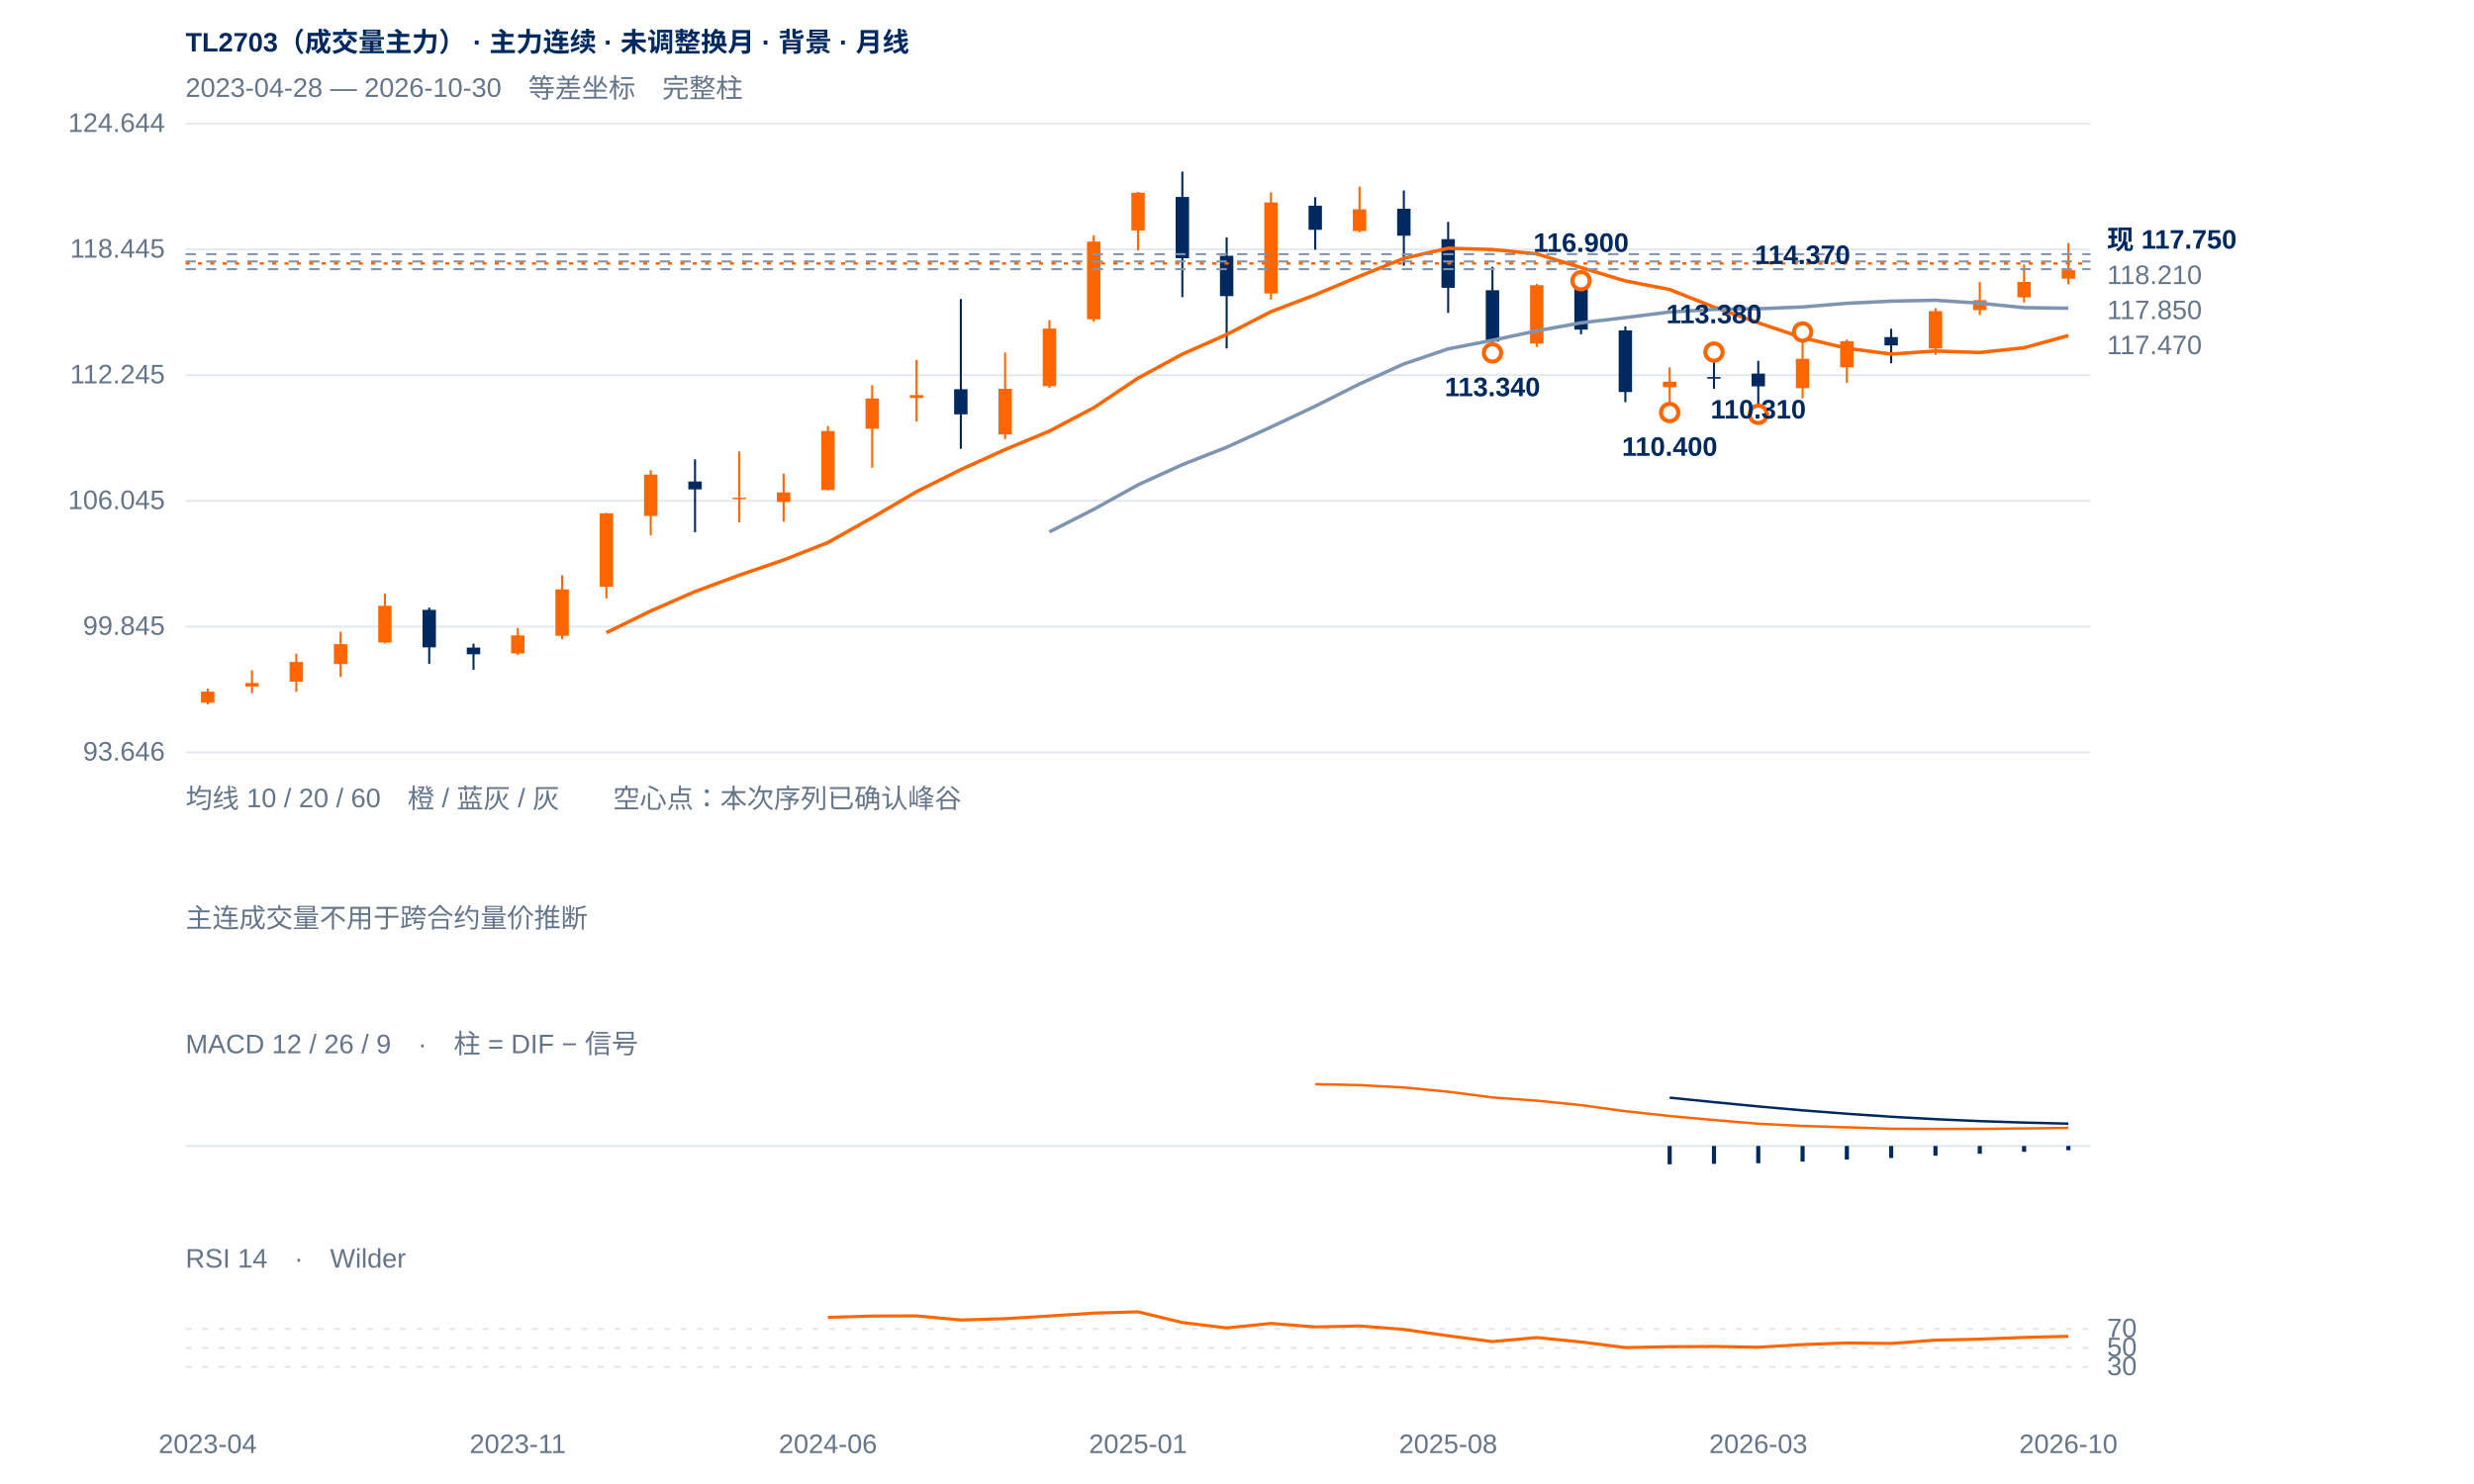
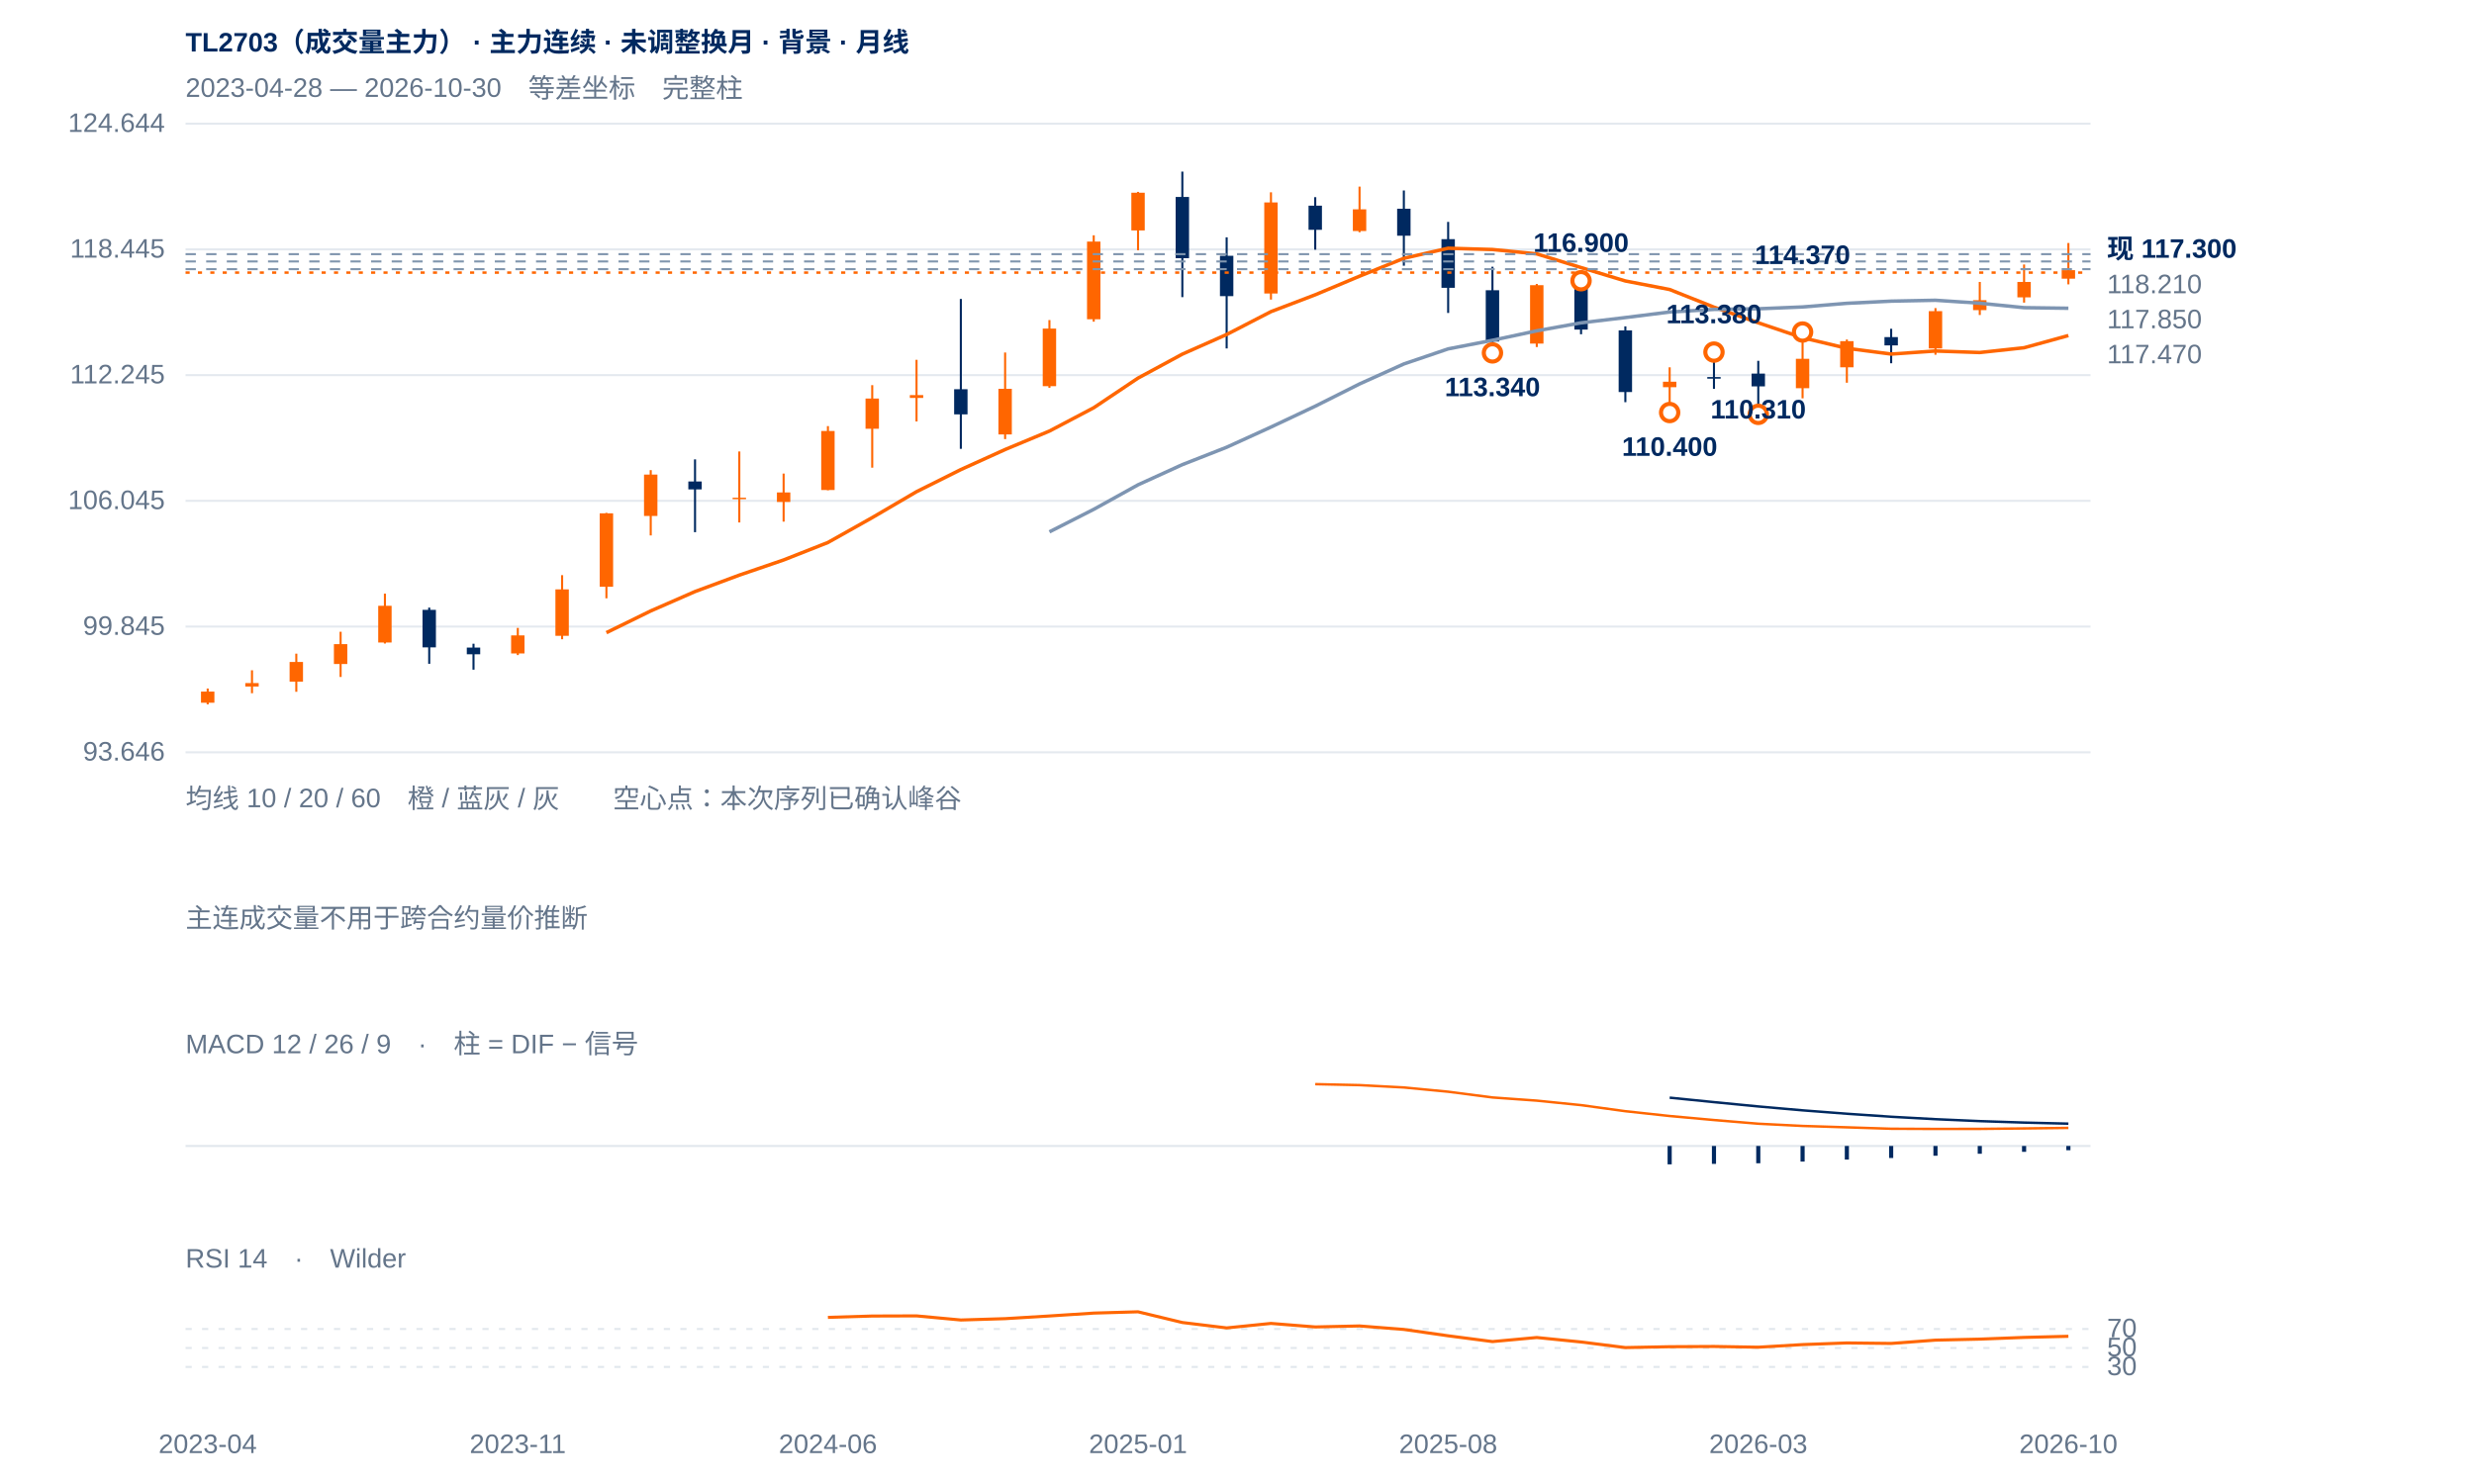
<svg xmlns="http://www.w3.org/2000/svg" viewBox="0 0 1200 720" role="img" aria-label="TL2703（成交量主力） 月线 真实价格与结构">
  <style>text{font:13px Microsoft YaHei,Arial,sans-serif;fill:#64758a}.b{font-weight:700;fill:#002960}</style>
  <rect width="100%" height="100%" fill="#fff" />
  <text x="90.00" y="25.00" text-anchor="start" class="b">TL2703（成交量主力） · 主力连续 · 未调整换月 · 背景 · 月线</text>
  <text x="90.00" y="47.00" text-anchor="start">2023-04-28 — 2026-10-30　等差坐标　完整柱</text>
  <polyline points="90.00,365.00 1014.00,365.00" fill="none" stroke="#e4e9ef" stroke-width="1" />
  <text x="80.00" y="369.00" text-anchor="end">93.646</text>
  <polyline points="90.00,304.00 1014.00,304.00" fill="none" stroke="#e4e9ef" stroke-width="1" />
  <text x="80.00" y="308.00" text-anchor="end">99.845</text>
  <polyline points="90.00,243.00 1014.00,243.00" fill="none" stroke="#e4e9ef" stroke-width="1" />
  <text x="80.00" y="247.00" text-anchor="end">106.045</text>
  <polyline points="90.00,182.00 1014.00,182.00" fill="none" stroke="#e4e9ef" stroke-width="1" />
  <text x="80.00" y="186.00" text-anchor="end">112.245</text>
  <polyline points="90.00,121.00 1014.00,121.00" fill="none" stroke="#e4e9ef" stroke-width="1" />
  <text x="80.00" y="125.00" text-anchor="end">118.445</text>
  <polyline points="90.00,60.00 1014.00,60.00" fill="none" stroke="#e4e9ef" stroke-width="1" />
  <text x="80.00" y="64.00" text-anchor="end">124.644</text>
  <g>
    <path d="M100.74,334.06V341.74" stroke="#FF6600" />
    <rect x="97.49" y="335.54" width="6.50" height="5.41" fill="#FF6600" />
  </g>
  <g>
    <path d="M122.23,325.21V336.33" stroke="#FF6600" />
    <rect x="118.98" y="331.41" width="6.50" height="1.67" fill="#FF6600" />
  </g>
  <g>
    <path d="M143.72,317.14V335.64" stroke="#FF6600" />
    <rect x="140.47" y="321.17" width="6.50" height="9.54" fill="#FF6600" />
  </g>
  <g>
    <path d="M165.21,306.51V328.45" stroke="#FF6600" />
    <rect x="161.96" y="312.52" width="6.50" height="9.64" fill="#FF6600" />
  </g>
  <g>
    <path d="M186.70,288.02V312.22" stroke="#FF6600" />
    <rect x="183.45" y="293.92" width="6.50" height="17.81" fill="#FF6600" />
  </g>
  <g>
    <path d="M208.19,294.80V322.06" stroke="#002960" />
    <rect x="204.94" y="295.89" width="6.50" height="18.20" fill="#002960" />
  </g>
  <g>
    <path d="M229.67,312.32V324.91" stroke="#002960" />
    <rect x="226.42" y="314.19" width="6.50" height="3.25" fill="#002960" />
  </g>
  <g>
    <path d="M251.16,304.64V317.83" stroke="#FF6600" />
    <rect x="247.91" y="308.28" width="6.50" height="8.76" fill="#FF6600" />
  </g>
  <g>
    <path d="M272.65,279.06V310.15" stroke="#FF6600" />
    <rect x="269.40" y="285.95" width="6.50" height="22.53" fill="#FF6600" />
  </g>
  <g>
    <path d="M294.14,248.86V290.28" stroke="#FF6600" />
    <rect x="290.89" y="249.05" width="6.50" height="35.62" fill="#FF6600" />
  </g>
  <g>
    <path d="M315.63,228.10V259.78" stroke="#FF6600" />
    <rect x="312.38" y="230.26" width="6.50" height="20.07" fill="#FF6600" />
  </g>
  <g>
    <path d="M337.12,222.88V258.20" stroke="#002960" />
    <rect x="333.87" y="233.60" width="6.50" height="3.84" fill="#002960" />
  </g>
  <g>
    <path d="M358.60,219.04V253.48" stroke="#FF6600" />
    <rect x="355.35" y="241.48" width="6.50" height="0.70" fill="#FF6600" />
  </g>
  <g>
    <path d="M380.09,229.77V253.09" stroke="#FF6600" />
    <rect x="376.84" y="238.92" width="6.50" height="4.62" fill="#FF6600" />
  </g>
  <g>
    <path d="M401.58,206.74V237.84" stroke="#FF6600" />
    <rect x="398.33" y="209.11" width="6.50" height="28.63" fill="#FF6600" />
  </g>
  <g>
    <path d="M423.07,186.87V226.91" stroke="#FF6600" />
    <rect x="419.82" y="193.36" width="6.50" height="14.66" fill="#FF6600" />
  </g>
  <g>
    <path d="M444.56,174.57V204.48" stroke="#FF6600" />
    <rect x="441.31" y="191.69" width="6.50" height="1.38" fill="#FF6600" />
  </g>
  <g>
    <path d="M466.05,145.05V217.76" stroke="#002960" />
    <rect x="462.80" y="188.84" width="6.50" height="12.20" fill="#002960" />
  </g>
  <g>
    <path d="M487.53,171.03V213.04" stroke="#FF6600" />
    <rect x="484.28" y="188.64" width="6.50" height="22.14" fill="#FF6600" />
  </g>
  <g>
    <path d="M509.02,155.29V188.15" stroke="#FF6600" />
    <rect x="505.77" y="159.42" width="6.50" height="27.94" fill="#FF6600" />
  </g>
  <g>
    <path d="M530.51,114.16V156.07" stroke="#FF6600" />
    <rect x="527.26" y="117.21" width="6.50" height="37.68" fill="#FF6600" />
  </g>
  <g>
    <path d="M552.00,93.10V121.44" stroke="#FF6600" />
    <rect x="548.75" y="93.50" width="6.50" height="18.30" fill="#FF6600" />
  </g>
  <g>
    <path d="M573.49,83.26V144.17" stroke="#002960" />
    <rect x="570.24" y="95.56" width="6.50" height="29.71" fill="#002960" />
  </g>
  <g>
    <path d="M594.98,115.14V169.06" stroke="#002960" />
    <rect x="591.73" y="124.10" width="6.50" height="19.58" fill="#002960" />
  </g>
  <g>
    <path d="M616.47,93.30V145.35" stroke="#FF6600" />
    <rect x="613.22" y="98.22" width="6.50" height="44.18" fill="#FF6600" />
  </g>
  <g>
    <path d="M637.95,95.66V121.14" stroke="#002960" />
    <rect x="634.70" y="99.79" width="6.50" height="11.71" fill="#002960" />
  </g>
  <g>
    <path d="M659.44,90.54V112.68" stroke="#FF6600" />
    <rect x="656.19" y="101.56" width="6.50" height="10.53" fill="#FF6600" />
  </g>
  <g>
    <path d="M680.93,92.41V128.92" stroke="#002960" />
    <rect x="677.68" y="101.27" width="6.50" height="13.09" fill="#002960" />
  </g>
  <g>
    <path d="M702.42,107.66V151.84" stroke="#002960" />
    <rect x="699.17" y="116.03" width="6.50" height="23.61" fill="#002960" />
  </g>
  <g>
    <path d="M723.91,129.41V171.22" stroke="#002960" />
    <rect x="720.66" y="140.82" width="6.50" height="24.89" fill="#002960" />
  </g>
  <g>
    <path d="M745.40,137.77V168.37" stroke="#FF6600" />
    <rect x="742.15" y="138.36" width="6.50" height="28.34" fill="#FF6600" />
  </g>
  <g>
    <path d="M766.88,136.20V162.17" stroke="#002960" />
    <rect x="763.63" y="139.05" width="6.50" height="20.86" fill="#002960" />
  </g>
  <g>
    <path d="M788.37,158.34V195.13" stroke="#002960" />
    <rect x="785.12" y="160.30" width="6.50" height="29.91" fill="#002960" />
  </g>
  <g>
    <path d="M809.86,178.21V200.15" stroke="#FF6600" />
    <rect x="806.61" y="185.20" width="6.50" height="2.66" fill="#FF6600" />
  </g>
  <g>
    <path d="M831.35,170.83V188.64" stroke="#002960" />
    <rect x="828.10" y="182.93" width="6.50" height="0.79" fill="#002960" />
  </g>
  <g>
    <path d="M852.84,175.06V201.04" stroke="#002960" />
    <rect x="849.59" y="181.26" width="6.50" height="6.20" fill="#002960" />
  </g>
  <g>
    <path d="M874.33,161.09V193.26" stroke="#FF6600" />
    <rect x="871.08" y="174.08" width="6.50" height="14.27" fill="#FF6600" />
  </g>
  <g>
    <path d="M895.81,164.73V185.69" stroke="#FF6600" />
    <rect x="892.56" y="165.52" width="6.50" height="12.69" fill="#FF6600" />
  </g>
  <g>
    <path d="M917.30,159.52V176.24" stroke="#002960" />
    <rect x="914.05" y="163.55" width="6.50" height="4.03" fill="#002960" />
  </g>
  <g>
    <path d="M938.79,149.48V172.11" stroke="#FF6600" />
    <rect x="935.54" y="150.96" width="6.50" height="18.10" fill="#FF6600" />
  </g>
  <g>
    <path d="M960.28,136.79V152.83" stroke="#FF6600" />
    <rect x="957.03" y="145.64" width="6.50" height="4.82" fill="#FF6600" />
  </g>
  <g>
    <path d="M981.77,128.33V146.82" stroke="#FF6600" />
    <rect x="978.52" y="136.79" width="6.50" height="7.48" fill="#FF6600" />
  </g>
  <g>
    <path d="M1003.26,117.90V137.97" stroke="#FF6600" />
    <rect x="1000.01" y="131.08" width="6.50" height="4.13" fill="#FF6600" />
  </g>
  <polyline points="294.14,306.94 315.63,296.41 337.12,287.01 358.60,279.04 380.09,271.68 401.58,263.20 423.07,251.13 444.56,238.55 466.05,227.83 487.53,218.10 509.02,209.14 530.51,197.83 552.00,183.44 573.49,171.82 594.98,162.29 616.47,151.20 637.95,143.02 659.44,134.00 680.93,125.33 702.42,120.44 723.91,121.06 745.40,123.18 766.88,129.82 788.37,136.32 809.86,140.47 831.35,149.02 852.84,156.61 874.33,163.87 895.81,168.98 917.30,171.78 938.79,170.30 960.28,171.03 981.77,168.72 1003.26,162.80" fill="none" stroke="#FF6600" stroke-width="1.7" />
  <polyline points="509.02,258.04 530.51,247.12 552.00,235.22 573.49,225.43 594.98,216.99 616.47,207.20 637.95,197.07 659.44,186.28 680.93,176.58 702.42,169.27 723.91,165.10 745.40,160.50 766.88,156.63 788.37,154.07 809.86,151.38 831.35,150.11 852.84,149.81 874.33,148.93 895.81,147.16 917.30,146.11 938.79,145.68 960.28,147.10 981.77,149.27 1003.26,149.56" fill="none" stroke="#7e95b2" stroke-width="1.7" />
  <polyline points="90.00,130.59 1014.00,130.59" fill="none" stroke="#8196ae" stroke-width="1" stroke-dasharray="5 5" />
-   <text x="1022.00" y="171.83" text-anchor="start">117.470</text>
+   <text x="1022.00" y="176.26" text-anchor="start">117.470</text>
  <polyline points="90.00,126.85 1014.00,126.85" fill="none" stroke="#8196ae" stroke-width="1" stroke-dasharray="5 5" />
-   <text x="1022.00" y="154.83" text-anchor="start">117.850</text>
+   <text x="1022.00" y="159.26" text-anchor="start">117.850</text>
  <polyline points="90.00,123.31 1014.00,123.31" fill="none" stroke="#8196ae" stroke-width="1" stroke-dasharray="5 5" />
-   <text x="1022.00" y="137.83" text-anchor="start">118.210</text>
-   <polyline points="90.00,127.83 1014.00,127.83" fill="none" stroke="#FF6600" stroke-width="1.2" stroke-dasharray="2 4" />
-   <text x="1022.00" y="120.83" text-anchor="start" class="b">现 117.750</text>
+   <text x="1022.00" y="142.26" text-anchor="start">118.210</text>
+   <polyline points="90.00,132.26 1014.00,132.26" fill="none" stroke="#FF6600" stroke-width="1.2" stroke-dasharray="2 4" />
+   <text x="1022.00" y="125.26" text-anchor="start" class="b">现 117.300</text>
  <text x="90.00" y="392.00" text-anchor="start">均线 10 / 20 / 60　橙 / 蓝灰 / 灰　　空心点：本次序列已确认峰谷</text>
  <text x="90.00" y="450.00" text-anchor="start">主连成交量不用于跨合约量价推断</text>
  <text x="90.00" y="511.00" text-anchor="start">MACD 12 / 26 / 9　·　柱 = DIF − 信号</text>
  <polyline points="90.00,556.00 1014.00,556.00" fill="none" stroke="#e1e7ed" stroke-width="1" />
  <rect x="808.86" y="556.00" width="2" height="8.91" fill="#002960" />
  <rect x="830.35" y="556.00" width="2" height="8.68" fill="#002960" />
  <rect x="851.84" y="556.00" width="2" height="8.38" fill="#002960" />
  <rect x="873.33" y="556.00" width="2" height="7.57" fill="#002960" />
  <rect x="894.81" y="556.00" width="2" height="6.59" fill="#002960" />
  <rect x="916.30" y="556.00" width="2" height="5.83" fill="#002960" />
  <rect x="937.79" y="556.00" width="2" height="4.73" fill="#002960" />
  <rect x="959.28" y="556.00" width="2" height="3.77" fill="#002960" />
  <rect x="980.77" y="556.00" width="2" height="2.84" fill="#002960" />
  <rect x="1002.26" y="556.00" width="2" height="2.06" fill="#002960" />
  <polyline points="637.95,526.00 659.44,526.47 680.93,527.61 702.42,529.67 723.91,532.46 745.40,534.00 766.88,536.18 788.37,539.13 809.86,541.46 831.35,543.41 852.84,545.20 874.33,546.28 895.81,546.95 917.30,547.64 938.79,547.73 960.28,547.71 981.77,547.49 1003.26,547.23" fill="none" stroke="#FF6600" stroke-width="1.2" />
  <polyline points="809.86,532.56 831.35,534.73 852.84,536.82 874.33,538.71 895.81,540.36 917.30,541.82 938.79,543.00 960.28,543.94 981.77,544.65 1003.26,545.17" fill="none" stroke="#002960" stroke-width="1.2" />
  <text x="90.00" y="615.00" text-anchor="start">RSI 14　·　Wilder</text>
  <polyline points="90.00,663.20 1014.00,663.20" fill="none" stroke="#e1e7ed" stroke-width="1" stroke-dasharray="3 5" />
  <text x="1022.00" y="667.20" text-anchor="start">30</text>
  <polyline points="90.00,654.00 1014.00,654.00" fill="none" stroke="#e1e7ed" stroke-width="1" stroke-dasharray="3 5" />
  <text x="1022.00" y="658.00" text-anchor="start">50</text>
  <polyline points="90.00,644.80 1014.00,644.80" fill="none" stroke="#e1e7ed" stroke-width="1" stroke-dasharray="3 5" />
  <text x="1022.00" y="648.80" text-anchor="start">70</text>
  <polyline points="401.58,639.16 423.07,638.51 444.56,638.44 466.05,640.43 487.53,639.78 509.02,638.48 530.51,637.08 552.00,636.46 573.49,641.65 594.98,644.27 616.47,642.09 637.95,643.80 659.44,643.32 680.93,645.01 702.42,648.10 723.91,650.90 745.40,648.93 766.88,651.10 788.37,653.81 809.86,653.39 831.35,653.27 852.84,653.63 874.33,652.36 895.81,651.56 917.30,651.80 938.79,650.20 960.28,649.71 981.77,648.88 1003.26,648.34" fill="none" stroke="#FF6600" stroke-width="1.5" />
  <text x="100.74" y="705.00" text-anchor="middle">2023-04</text>
  <text x="251.16" y="705.00" text-anchor="middle">2023-11</text>
  <text x="401.58" y="705.00" text-anchor="middle">2024-06</text>
  <text x="552.00" y="705.00" text-anchor="middle">2025-01</text>
  <text x="702.42" y="705.00" text-anchor="middle">2025-08</text>
  <text x="852.84" y="705.00" text-anchor="middle">2026-03</text>
  <text x="1003.26" y="705.00" text-anchor="middle">2026-10</text>
  <circle cx="723.91" cy="171.22" r="4.2" fill="white" stroke="#FF6600" stroke-width="2" />
  <text x="723.91" y="192.22" text-anchor="middle" class="b">113.340</text>
  <circle cx="766.88" cy="136.20" r="4.2" fill="white" stroke="#FF6600" stroke-width="2" />
  <text x="766.88" y="122.20" text-anchor="middle" class="b">116.900</text>
  <circle cx="809.86" cy="200.15" r="4.2" fill="white" stroke="#FF6600" stroke-width="2" />
  <text x="809.86" y="221.15" text-anchor="middle" class="b">110.400</text>
  <circle cx="831.35" cy="170.83" r="4.2" fill="white" stroke="#FF6600" stroke-width="2" />
  <text x="831.35" y="156.83" text-anchor="middle" class="b">113.380</text>
  <circle cx="852.84" cy="201.04" r="4.2" fill="white" stroke="#FF6600" stroke-width="2" />
  <text x="852.84" y="203.04" text-anchor="middle" class="b">110.310</text>
  <circle cx="874.33" cy="161.09" r="4.2" fill="white" stroke="#FF6600" stroke-width="2" />
  <text x="874.33" y="128.09" text-anchor="middle" class="b">114.370</text>
</svg>
